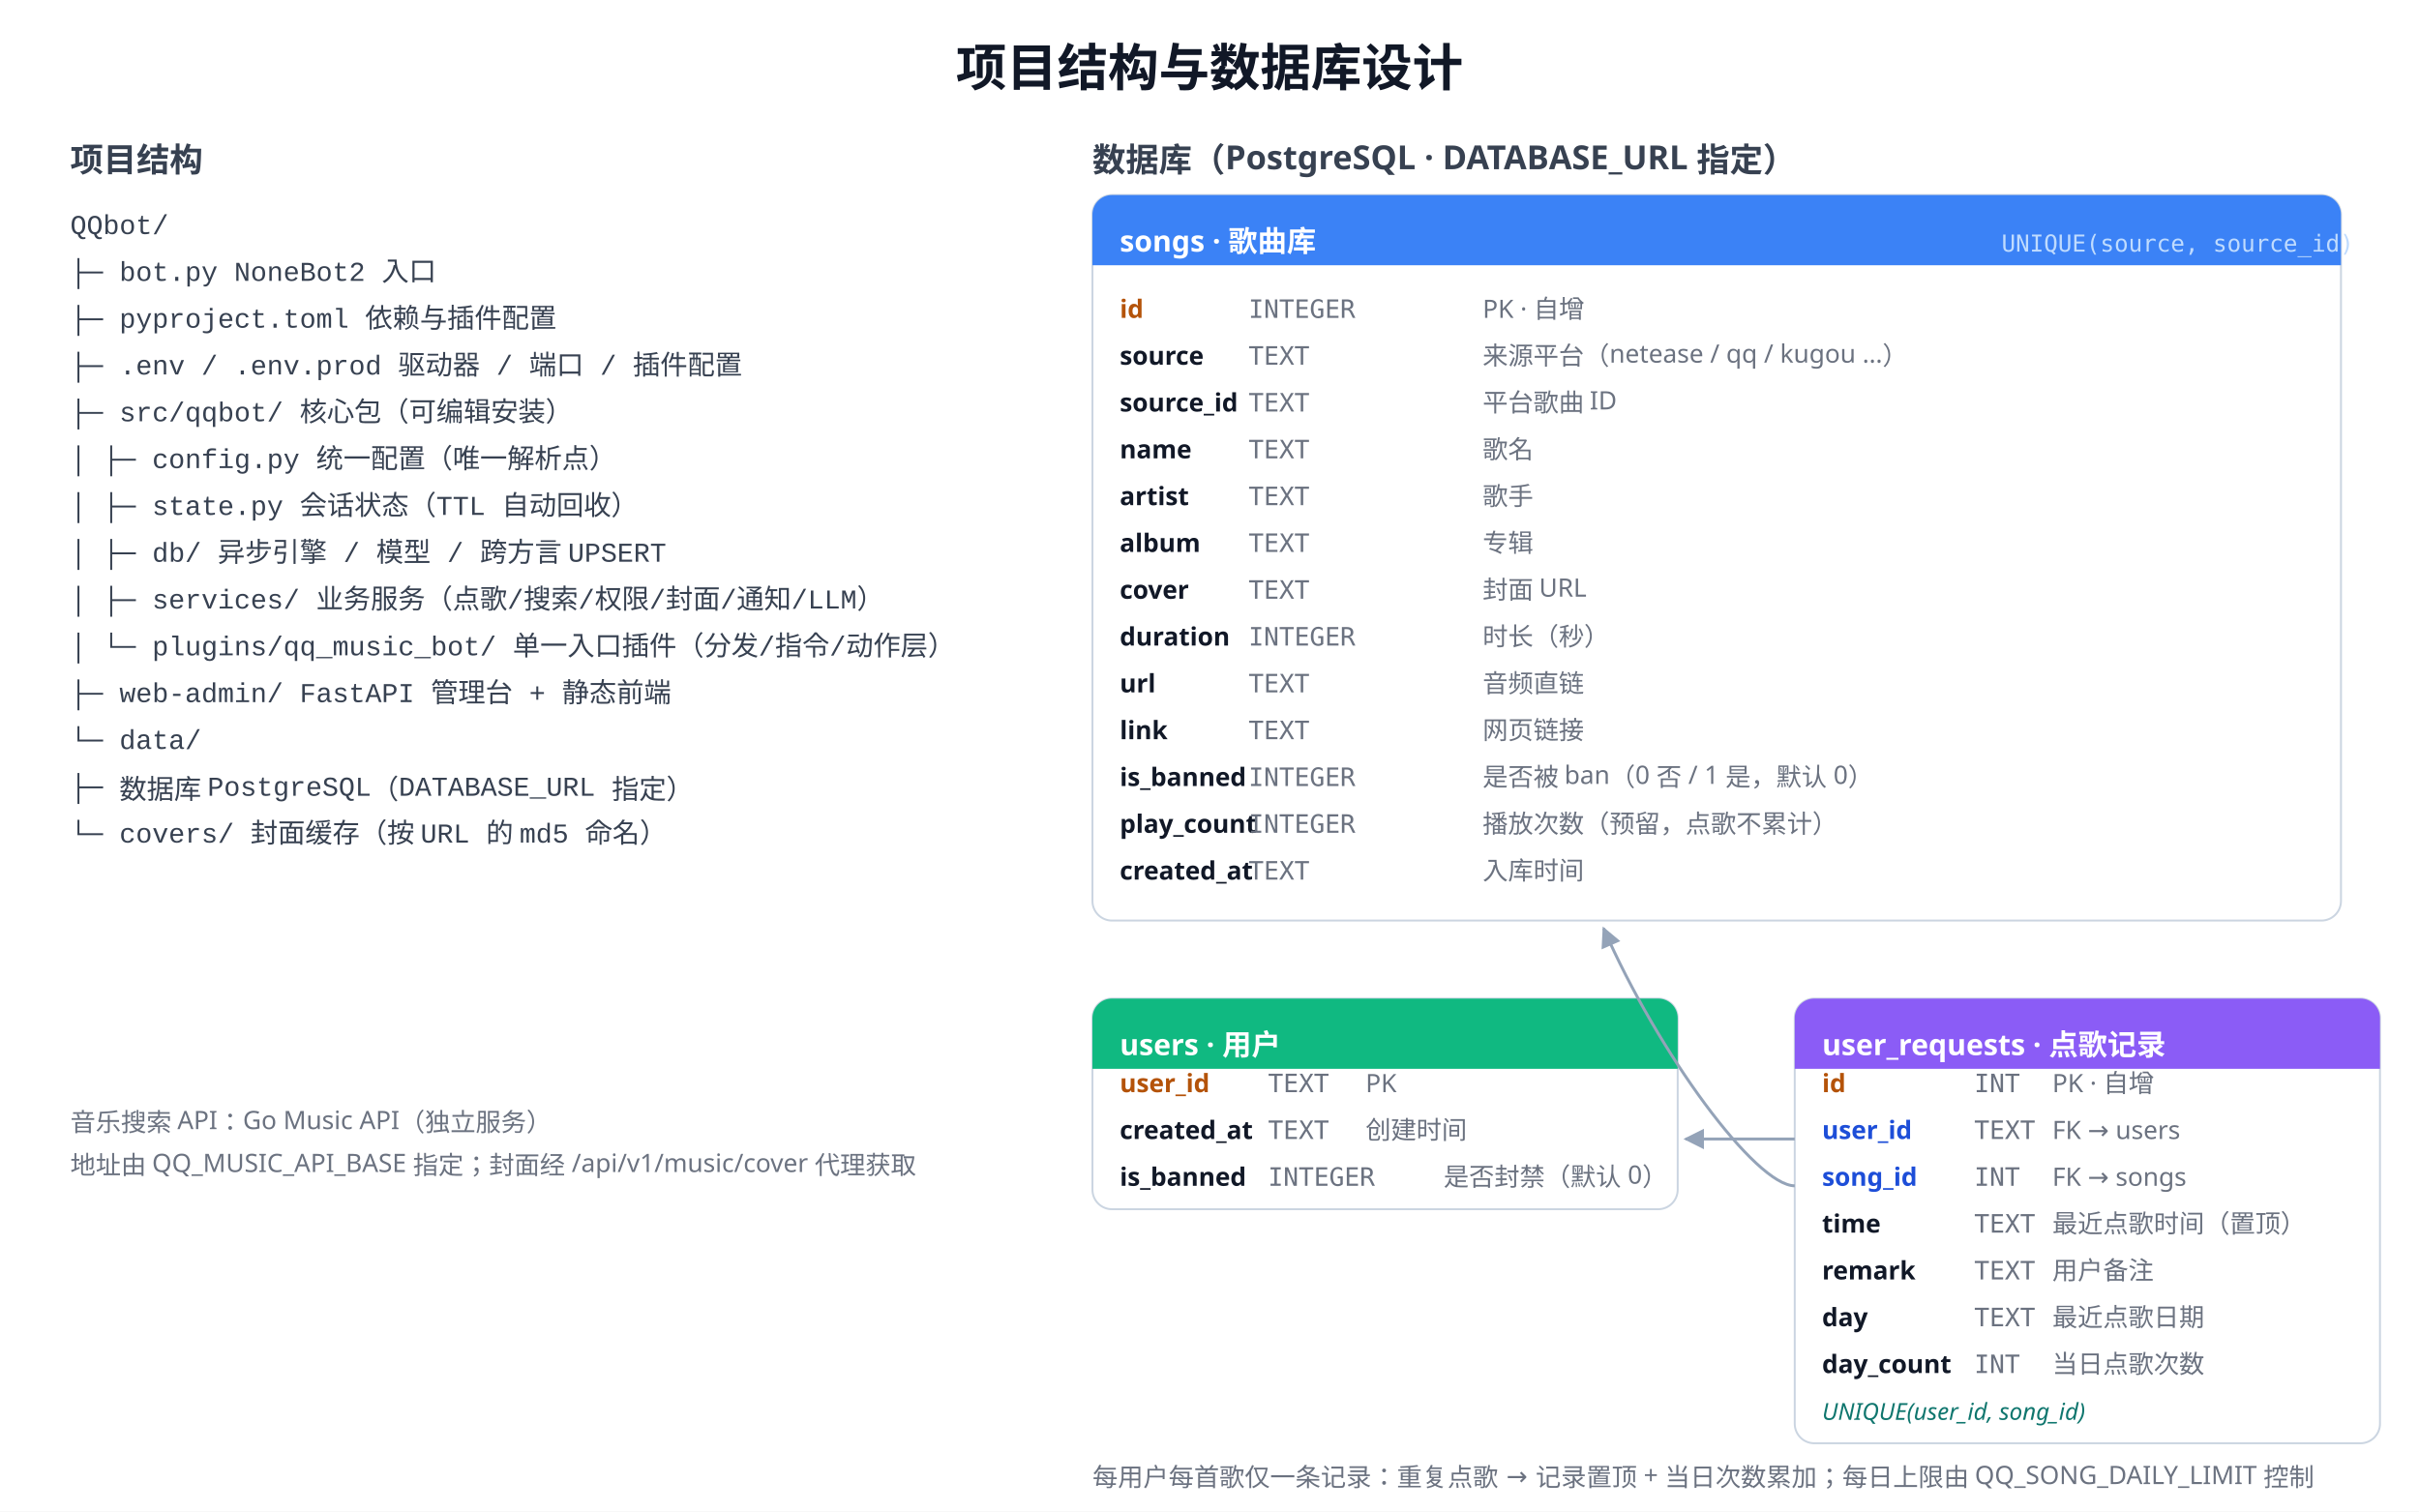
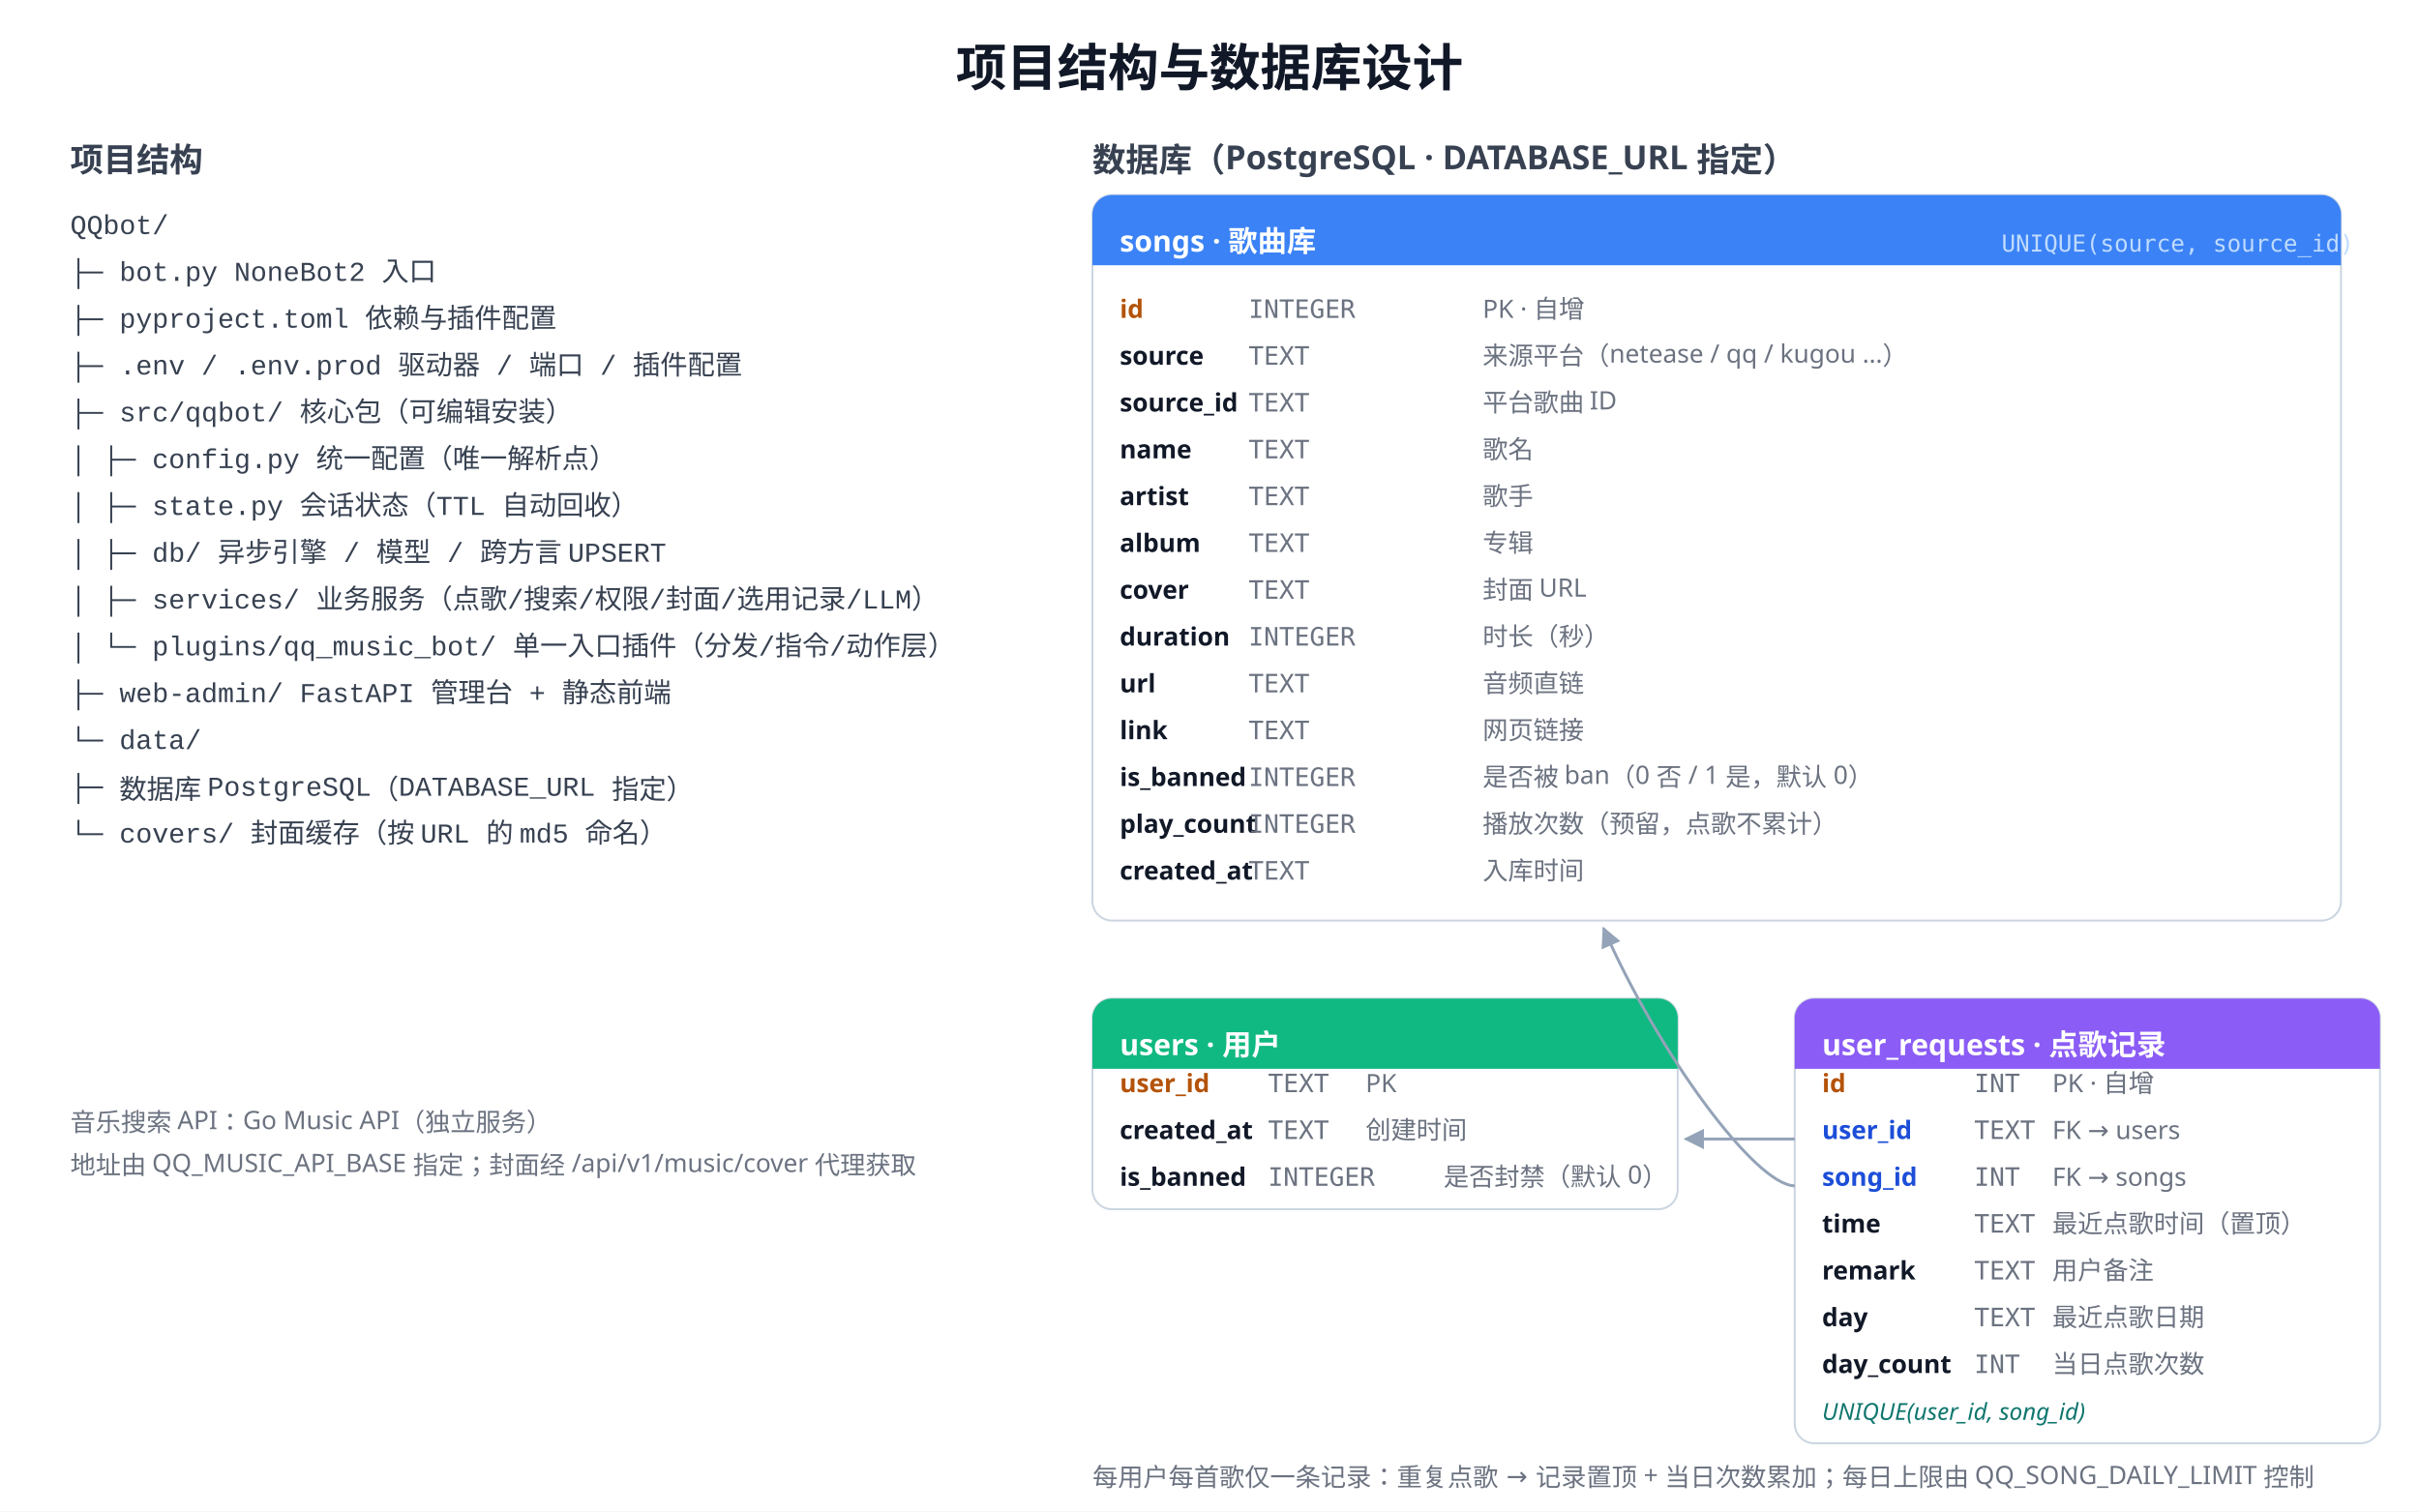
<svg xmlns="http://www.w3.org/2000/svg" width="1240" height="775" viewBox="0 0 1240 775">
  <defs>
    <marker id="arrow" viewBox="0 0 10 10" refX="9" refY="5" markerWidth="7" markerHeight="7" orient="auto-start-reverse">
      <path d="M 0 0 L 10 5 L 0 10 z" fill="#94a3b8" />
    </marker>
  </defs>
  <rect width="1240" height="775" fill="#ffffff" />
  <text x="620" y="44" text-anchor="middle" font-size="26" font-weight="700" fill="#111827" font-family="'Noto Sans SC','PingFang SC','Microsoft YaHei',sans-serif">项目结构与数据库设计</text>
  <text x="36" y="88" font-size="17" font-weight="700" fill="#374151" font-family="'Noto Sans SC','PingFang SC','Microsoft YaHei',sans-serif">项目结构</text>
  <text x="36" y="120" font-size="14" fill="#374151" font-family="ui-monospace,SFMono-Regular,Consolas,'Liberation Mono',monospace">
    <tspan x="36" dy="0">QQbot/</tspan>
    <tspan x="36" dy="24">├─ bot.py                  NoneBot2 入口</tspan>
    <tspan x="36" dy="24">├─ pyproject.toml          依赖与插件配置</tspan>
    <tspan x="36" dy="24">├─ .env / .env.prod        驱动器 / 端口 / 插件配置</tspan>
    <tspan x="36" dy="24">├─ src/qqbot/              核心包（可编辑安装）</tspan>
    <tspan x="36" dy="24">│  ├─ config.py            统一配置（唯一解析点）</tspan>
    <tspan x="36" dy="24">│  ├─ state.py             会话状态（TTL 自动回收）</tspan>
    <tspan x="36" dy="24">│  ├─ db/                  异步引擎 / 模型 / 跨方言 UPSERT</tspan>
-     <tspan x="36" dy="24">│  ├─ services/            业务服务（点歌/搜索/权限/封面/通知/LLM）</tspan>
+     <tspan x="36" dy="24">│  ├─ services/            业务服务（点歌/搜索/权限/封面/选用记录/LLM）</tspan>
    <tspan x="36" dy="24">│  └─ plugins/qq_music_bot/ 单一入口插件（分发/指令/动作层）</tspan>
    <tspan x="36" dy="24">├─ web-admin/              FastAPI 管理台 + 静态前端</tspan>
    <tspan x="36" dy="24">└─ data/</tspan>
    <tspan x="36" dy="24">   ├─ 数据库                 PostgreSQL（DATABASE_URL 指定）</tspan>
    <tspan x="36" dy="24">   └─ covers/              封面缓存（按 URL 的 md5 命名）</tspan>
  </text>
  <text x="36" y="580" font-size="13" fill="#6b7280" font-family="'Noto Sans SC','PingFang SC','Microsoft YaHei',sans-serif">音乐搜索 API：Go Music API（独立服务）</text>
  <text x="36" y="602" font-size="13" fill="#6b7280" font-family="'Noto Sans SC','PingFang SC','Microsoft YaHei',sans-serif">地址由 QQ_MUSIC_API_BASE 指定；封面经 /api/v1/music/cover 代理获取</text>
  <text x="560" y="88" font-size="17" font-weight="700" fill="#374151" font-family="'Noto Sans SC','PingFang SC','Microsoft YaHei',sans-serif">数据库（PostgreSQL · DATABASE_URL 指定）</text>
  <g>
    <rect x="560" y="100" width="640" height="372" rx="10" fill="#ffffff" stroke="#cbd5e1" />
    <path d="M560 110 a10 10 0 0 1 10 -10 h620 a10 10 0 0 1 10 10 v26 h-640 z" fill="#3b82f6" />
    <text x="574" y="129" font-size="15" font-weight="700" fill="#ffffff" font-family="'Noto Sans SC','PingFang SC','Microsoft YaHei',sans-serif">songs · 歌曲库</text>
    <text x="1026" y="129" font-size="12" fill="#bfdbfe" font-family="ui-monospace,Consolas,monospace">UNIQUE(source, source_id)</text>
    <g font-family="'Noto Sans SC','PingFang SC','Microsoft YaHei',sans-serif" font-size="13">
      <text x="574" y="163" font-weight="700" fill="#b45309">id</text>
      <text x="640" y="163" fill="#6b7280" font-family="ui-monospace,Consolas,monospace">INTEGER</text>
      <text x="760" y="163" fill="#6b7280">PK · 自增</text>
      <text x="574" y="187" font-weight="700" fill="#111827">source</text>
      <text x="640" y="187" fill="#6b7280" font-family="ui-monospace,Consolas,monospace">TEXT</text>
      <text x="760" y="187" fill="#6b7280">来源平台（netease / qq / kugou …）</text>
      <text x="574" y="211" font-weight="700" fill="#111827">source_id</text>
      <text x="640" y="211" fill="#6b7280" font-family="ui-monospace,Consolas,monospace">TEXT</text>
      <text x="760" y="211" fill="#6b7280">平台歌曲 ID</text>
      <text x="574" y="235" font-weight="700" fill="#111827">name</text>
      <text x="640" y="235" fill="#6b7280" font-family="ui-monospace,Consolas,monospace">TEXT</text>
      <text x="760" y="235" fill="#6b7280">歌名</text>
      <text x="574" y="259" font-weight="700" fill="#111827">artist</text>
      <text x="640" y="259" fill="#6b7280" font-family="ui-monospace,Consolas,monospace">TEXT</text>
      <text x="760" y="259" fill="#6b7280">歌手</text>
      <text x="574" y="283" font-weight="700" fill="#111827">album</text>
      <text x="640" y="283" fill="#6b7280" font-family="ui-monospace,Consolas,monospace">TEXT</text>
      <text x="760" y="283" fill="#6b7280">专辑</text>
      <text x="574" y="307" font-weight="700" fill="#111827">cover</text>
      <text x="640" y="307" fill="#6b7280" font-family="ui-monospace,Consolas,monospace">TEXT</text>
      <text x="760" y="307" fill="#6b7280">封面 URL</text>
      <text x="574" y="331" font-weight="700" fill="#111827">duration</text>
      <text x="640" y="331" fill="#6b7280" font-family="ui-monospace,Consolas,monospace">INTEGER</text>
      <text x="760" y="331" fill="#6b7280">时长（秒）</text>
      <text x="574" y="355" font-weight="700" fill="#111827">url</text>
      <text x="640" y="355" fill="#6b7280" font-family="ui-monospace,Consolas,monospace">TEXT</text>
      <text x="760" y="355" fill="#6b7280">音频直链</text>
      <text x="574" y="379" font-weight="700" fill="#111827">link</text>
      <text x="640" y="379" fill="#6b7280" font-family="ui-monospace,Consolas,monospace">TEXT</text>
      <text x="760" y="379" fill="#6b7280">网页链接</text>
      <text x="574" y="403" font-weight="700" fill="#111827">is_banned</text>
      <text x="640" y="403" fill="#6b7280" font-family="ui-monospace,Consolas,monospace">INTEGER</text>
      <text x="760" y="403" fill="#6b7280">是否被 ban（0 否 / 1 是，默认 0）</text>
      <text x="574" y="427" font-weight="700" fill="#111827">play_count</text>
      <text x="640" y="427" fill="#6b7280" font-family="ui-monospace,Consolas,monospace">INTEGER</text>
      <text x="760" y="427" fill="#6b7280">播放次数（预留，点歌不累计）</text>
      <text x="574" y="451" font-weight="700" fill="#111827">created_at</text>
      <text x="640" y="451" fill="#6b7280" font-family="ui-monospace,Consolas,monospace">TEXT</text>
      <text x="760" y="451" fill="#6b7280">入库时间</text>
    </g>
  </g>
  <g>
    <rect x="560" y="512" width="300" height="108" rx="10" fill="#ffffff" stroke="#cbd5e1" />
    <path d="M560 522 a10 10 0 0 1 10 -10 h280 a10 10 0 0 1 10 10 v26 h-300 z" fill="#10b981" />
    <text x="574" y="541" font-size="15" font-weight="700" fill="#ffffff" font-family="'Noto Sans SC','PingFang SC','Microsoft YaHei',sans-serif">users · 用户</text>
    <text x="574" y="560" font-weight="700" fill="#b45309" font-size="13" font-family="'Noto Sans SC','PingFang SC','Microsoft YaHei',sans-serif">user_id</text>
    <text x="650" y="560" font-size="13" fill="#6b7280" font-family="ui-monospace,Consolas,monospace">TEXT</text>
    <text x="700" y="560" font-size="13" fill="#6b7280" font-family="'Noto Sans SC','PingFang SC','Microsoft YaHei',sans-serif">PK</text>
    <text x="574" y="584" font-size="13" fill="#111827" font-family="'Noto Sans SC','PingFang SC','Microsoft YaHei',sans-serif" font-weight="700">created_at</text>
    <text x="650" y="584" font-size="13" fill="#6b7280" font-family="ui-monospace,Consolas,monospace">TEXT</text>
    <text x="700" y="584" font-size="13" fill="#6b7280" font-family="'Noto Sans SC','PingFang SC','Microsoft YaHei',sans-serif">创建时间</text>
    <text x="574" y="608" font-size="13" fill="#111827" font-family="'Noto Sans SC','PingFang SC','Microsoft YaHei',sans-serif" font-weight="700">is_banned</text>
    <text x="650" y="608" font-size="13" fill="#6b7280" font-family="ui-monospace,Consolas,monospace">INTEGER</text>
    <text x="740" y="608" font-size="13" fill="#6b7280" font-family="'Noto Sans SC','PingFang SC','Microsoft YaHei',sans-serif">是否封禁（默认 0）</text>
  </g>
  <g>
    <rect x="920" y="512" width="300" height="228" rx="10" fill="#ffffff" stroke="#cbd5e1" />
    <path d="M920 522 a10 10 0 0 1 10 -10 h280 a10 10 0 0 1 10 10 v26 h-300 z" fill="#8b5cf6" />
    <text x="934" y="541" font-size="15" font-weight="700" fill="#ffffff" font-family="'Noto Sans SC','PingFang SC','Microsoft YaHei',sans-serif">user_requests · 点歌记录</text>
    <g font-size="13" font-family="'Noto Sans SC','PingFang SC','Microsoft YaHei',sans-serif">
      <text x="934" y="560" font-weight="700" fill="#b45309">id</text>
      <text x="1012" y="560" fill="#6b7280" font-family="ui-monospace,Consolas,monospace">INT</text>
      <text x="1052" y="560" fill="#6b7280">PK · 自增</text>
      <text x="934" y="584" font-weight="700" fill="#1d4ed8">user_id</text>
      <text x="1012" y="584" fill="#6b7280" font-family="ui-monospace,Consolas,monospace">TEXT</text>
      <text x="1052" y="584" fill="#6b7280">FK → users</text>
      <text x="934" y="608" font-weight="700" fill="#1d4ed8">song_id</text>
      <text x="1012" y="608" fill="#6b7280" font-family="ui-monospace,Consolas,monospace">INT</text>
      <text x="1052" y="608" fill="#6b7280">FK → songs</text>
      <text x="934" y="632" font-weight="700" fill="#111827">time</text>
      <text x="1012" y="632" fill="#6b7280" font-family="ui-monospace,Consolas,monospace">TEXT</text>
      <text x="1052" y="632" fill="#6b7280">最近点歌时间（置顶）</text>
      <text x="934" y="656" font-weight="700" fill="#111827">remark</text>
      <text x="1012" y="656" fill="#6b7280" font-family="ui-monospace,Consolas,monospace">TEXT</text>
      <text x="1052" y="656" fill="#6b7280">用户备注</text>
      <text x="934" y="680" font-weight="700" fill="#111827">day</text>
      <text x="1012" y="680" fill="#6b7280" font-family="ui-monospace,Consolas,monospace">TEXT</text>
      <text x="1052" y="680" fill="#6b7280">最近点歌日期</text>
      <text x="934" y="704" font-weight="700" fill="#111827">day_count</text>
      <text x="1012" y="704" fill="#6b7280" font-family="ui-monospace,Consolas,monospace">INT</text>
      <text x="1052" y="704" fill="#6b7280">当日点歌次数</text>
      <text x="934" y="728" font-size="12" fill="#0f766e" font-style="italic" font-family="'Noto Sans SC','PingFang SC','Microsoft YaHei',sans-serif">UNIQUE(user_id, song_id)</text>
    </g>
  </g>
  <path d="M920 584 H 864" stroke="#94a3b8" stroke-width="1.5" fill="none" marker-end="url(#arrow)" />
  <path d="M920 608 C 900 608 850 540 822 476" stroke="#94a3b8" stroke-width="1.5" fill="none" marker-end="url(#arrow)" />
  <text x="560" y="762" font-size="13" fill="#6b7280" font-family="'Noto Sans SC','PingFang SC','Microsoft YaHei',sans-serif">每用户每首歌仅一条记录：重复点歌 → 记录置顶 + 当日次数累加；每日上限由 QQ_SONG_DAILY_LIMIT 控制</text>
</svg>
